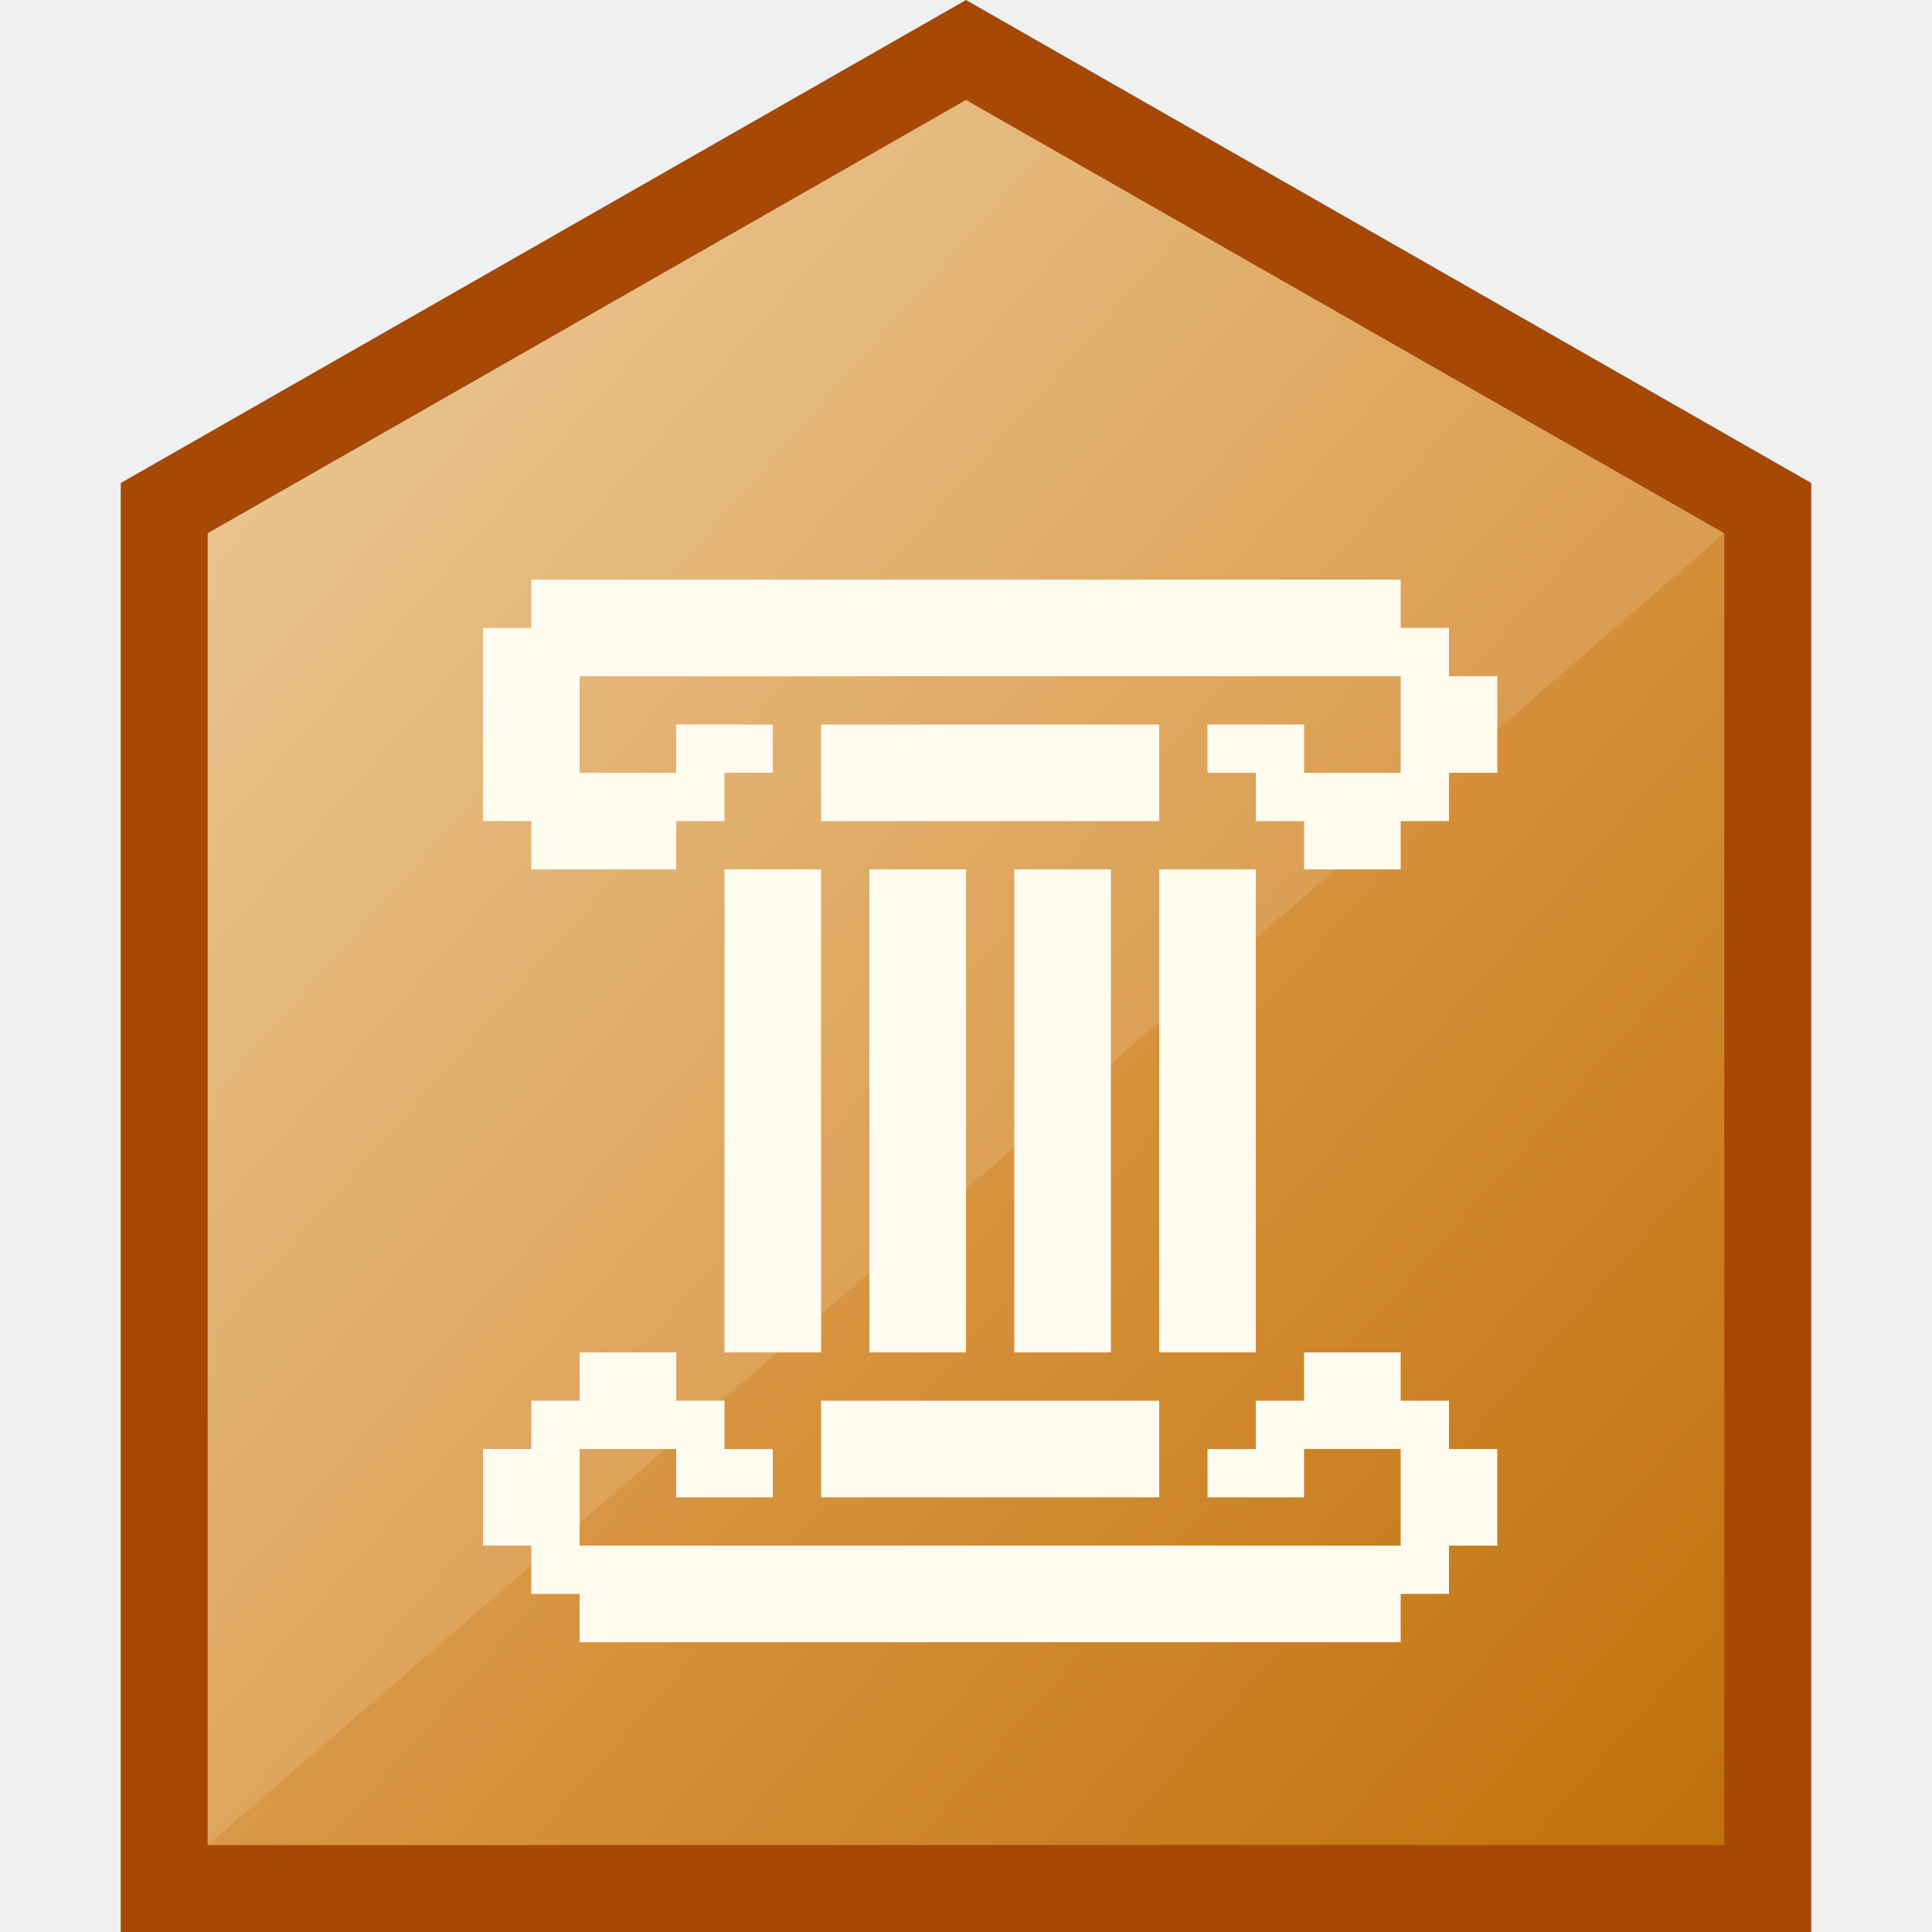
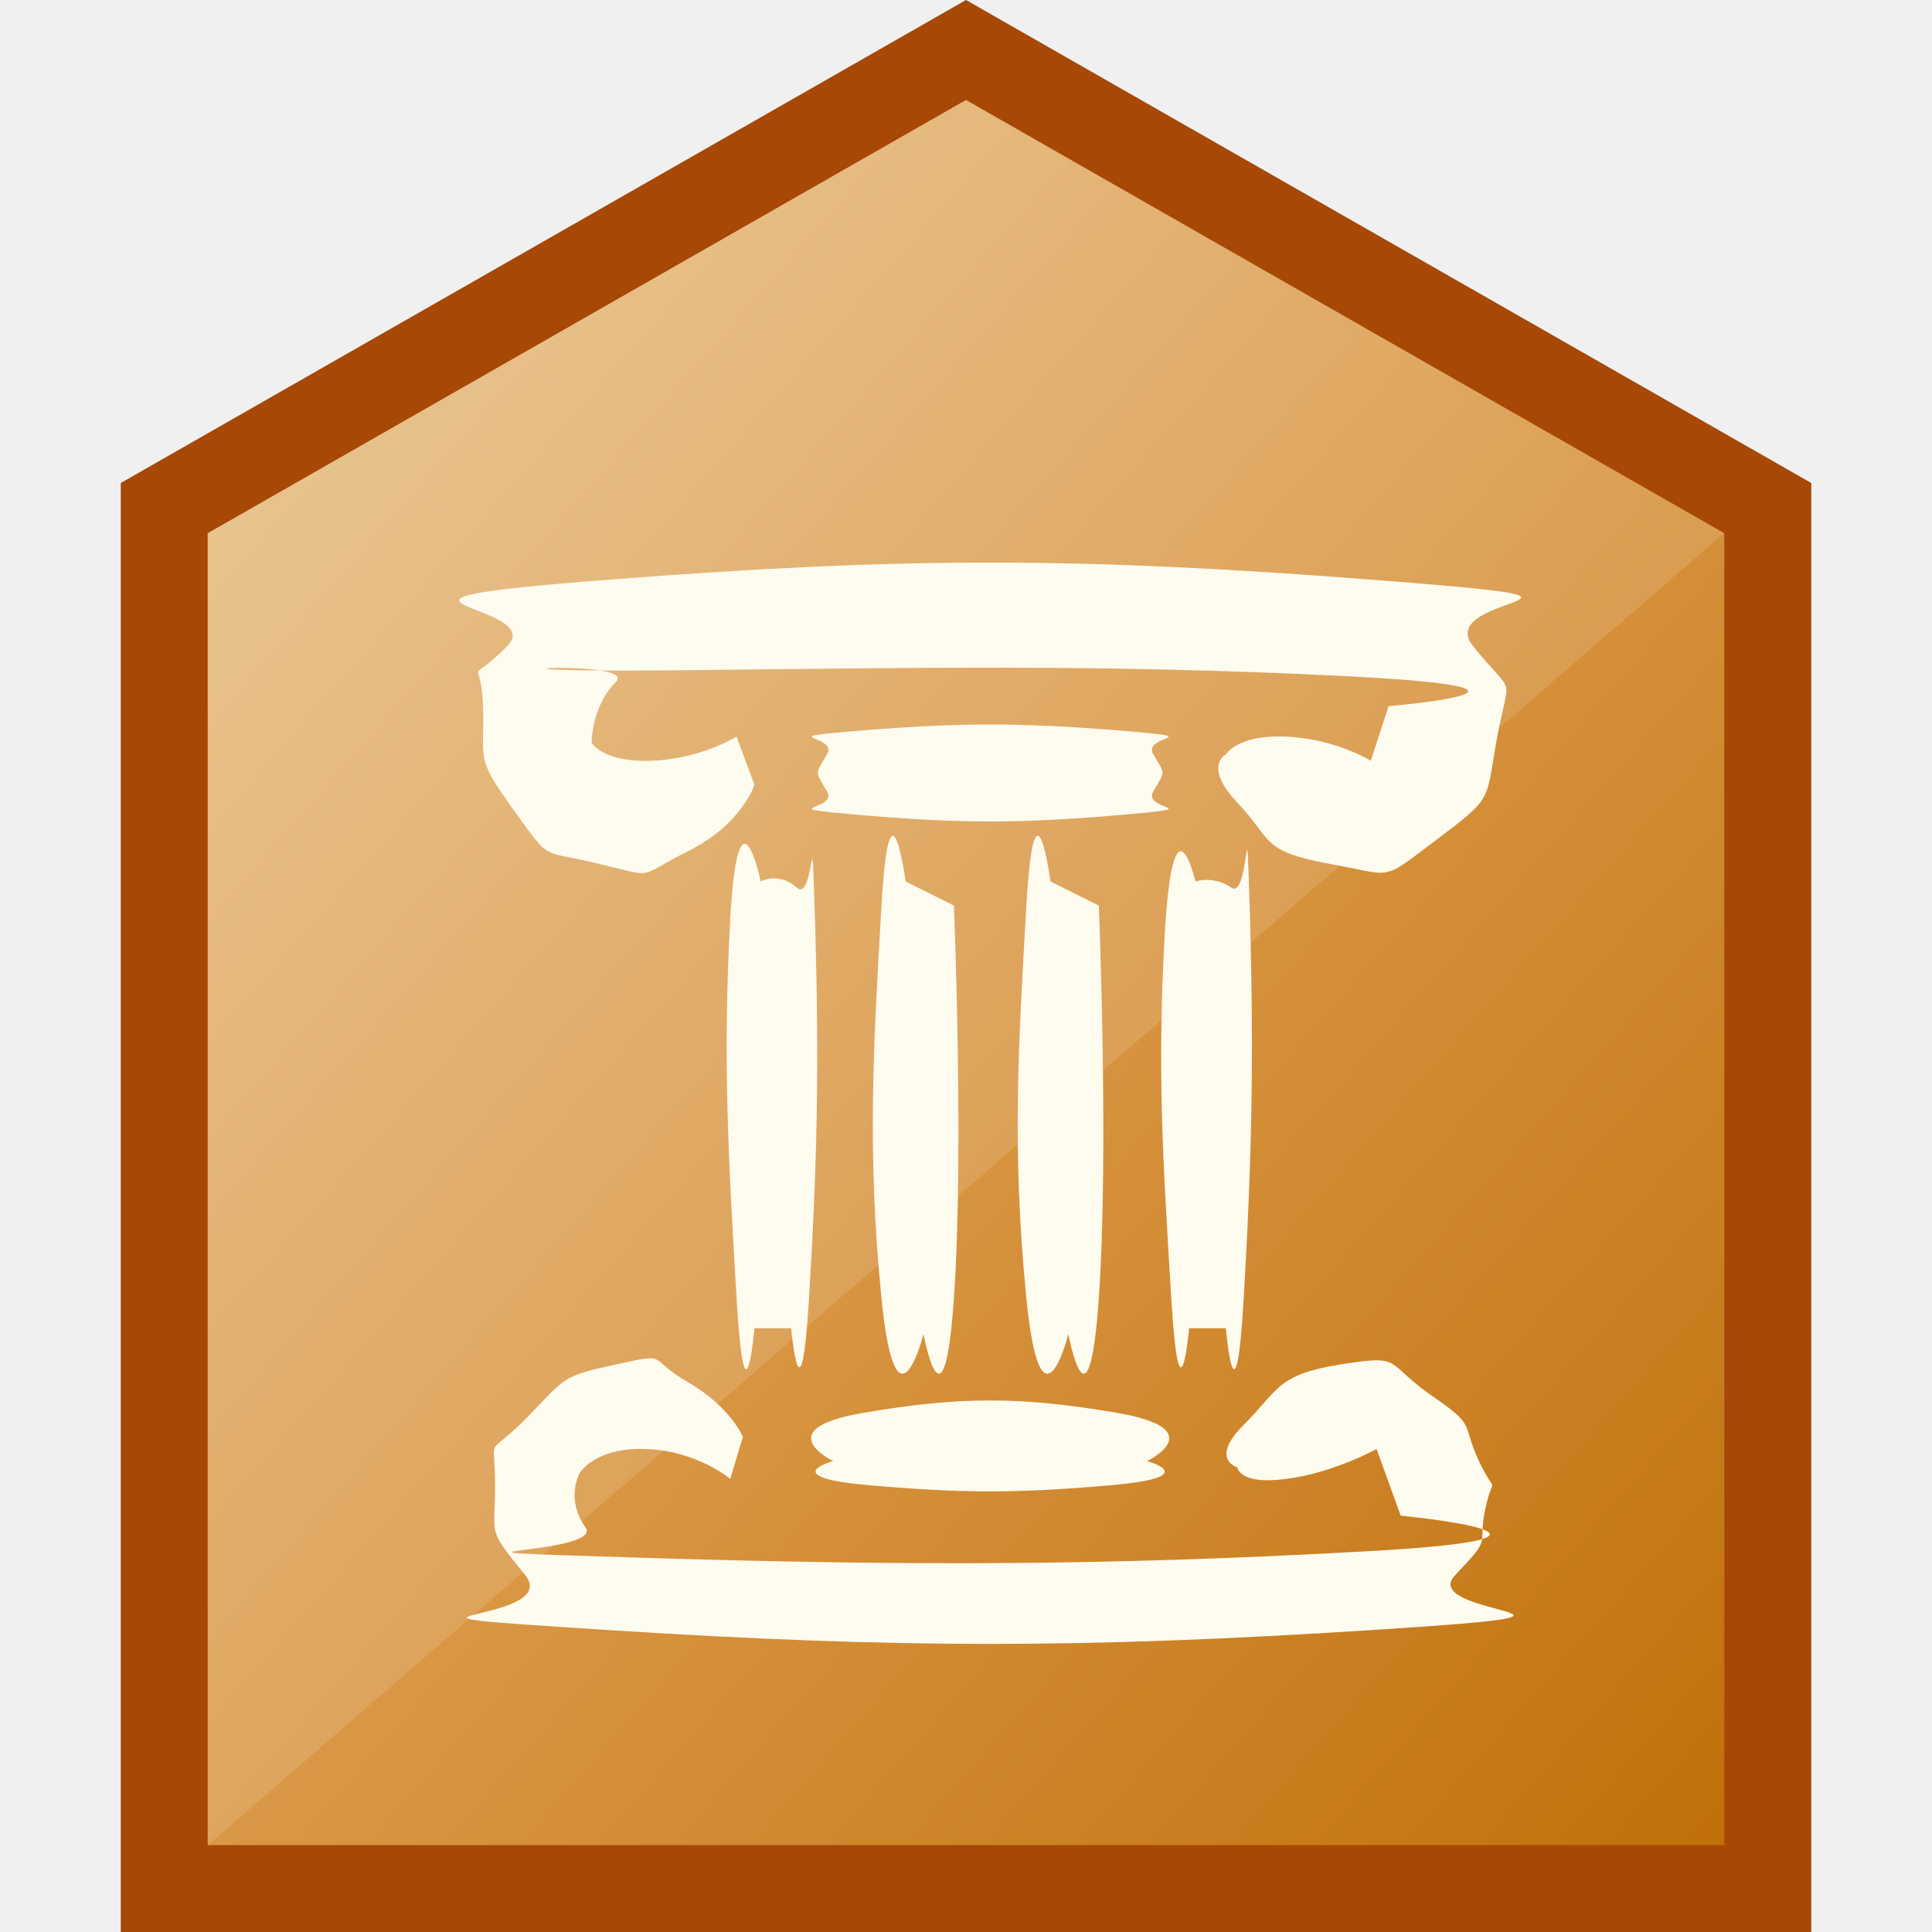
<svg xmlns="http://www.w3.org/2000/svg" viewBox="0 0 40 40" role="img" aria-label="stability">
  <defs>
    <linearGradient id="b" x1="0" y1="0" x2="1" y2="1">
      <stop offset="0" stop-color="#E9C68F" />
      <stop offset=".55" stop-color="#D89440" />
      <stop offset="1" stop-color="#BF700A" />
    </linearGradient>
  </defs>
  <path fill="#A74806" d="M20 0L37.5 10V40H2.5V10Z" />
  <path fill="url(#b)" d="M20 2.07L35.7 11.04V38.2H4.3V11.04Z" />
  <path fill="#fff" fill-opacity=".13" d="M20 2.07L35.7 11.04L4.3 38.2V11.04Z" />
-   <path fill="#FEFBEF" fill-rule="evenodd" d="M11 12L29 12L29 13L30 13L30 14L31 14L31 16L30 16L30 17L29 17L29 18L27 18L27 17L26 17L26 16L25 16L25 15L27 15L27 16L29 16L29 14L12 14L12 16L14 16L14 15L16 15L16 16L15 16L15 17L14 17L14 18L11 18L11 17L10 17L10 13L11 13L11 12ZM12 28L14 28L14 29L15 29L15 30L16 30L16 31L14 31L14 30L12 30L12 32L29 32L29 30L27 30L27 31L25 31L25 30L26 30L26 29L27 29L27 28L29 28L29 29L30 29L30 30L31 30L31 32L30 32L30 33L29 33L29 34L12 34L12 33L11 33L11 32L10 32L10 30L11 30L11 29L12 29L12 28ZM15 18L17 18L17 28L15 28L15 18ZM18 18L20 18L20 28L18 28L18 18ZM21 18L23 18L23 28L21 28L21 18ZM24 18L26 18L26 28L24 28L24 18ZM17 15L24 15L24 17L17 17L17 15ZM17 29L24 29L24 31L17 31L17 29Z" />
+   <path fill="#FEFBEF" fill-rule="evenodd" d="M12.62 12C18.7 11.53 22.3 11.53 28.38 12C34.45 12.47 29.61 12.27 30.5 13.38C31.39 14.48 31.25 13.89 31 15.25C30.75 16.61 30.94 16.48 29.75 17.38C28.56 18.27 28.9 18.13 27.5 17.88C26.1 17.62 26.35 17.39 25.62 16.62C24.9 15.86 25.38 15.62 25.38 15.62C25.38 15.62 25.61 15.21 26.62 15.25C27.64 15.29 28.38 15.75 28.38 15.75L28.75 14.62C28.75 14.62 32.98 14.26 27.88 14C22.77 13.74 18.89 13.83 13.75 13.88C8.61 13.92 13.26 13.62 12.75 14.12C12.24 14.63 12.25 15.38 12.25 15.38C12.25 15.38 12.48 15.79 13.5 15.75C14.52 15.71 15.25 15.25 15.25 15.25L15.62 16.25C15.62 16.25 15.36 17.07 14.25 17.62C13.14 18.18 13.61 18.17 12.38 17.88C11.14 17.58 11.43 17.86 10.62 16.75C9.82 15.64 10.04 15.77 10 14.62C9.96 13.48 9.61 14.27 10.5 13.38C11.39 12.48 6.55 12.47 12.62 12ZM12.75 28.25C13.9 28 13.36 28.11 14.25 28.62C15.14 29.14 15.38 29.75 15.38 29.75L15.12 30.62C15.12 30.62 14.44 30.04 13.38 30C12.31 29.96 12 30.5 12 30.5C12 30.5 11.7 31.03 12.12 31.62C12.55 32.22 7.77 32.08 13.25 32.25C18.73 32.42 22.89 32.42 28.25 32.12C33.61 31.83 29 31.38 29 31.38L28.5 30C28.5 30 27.6 30.5 26.62 30.62C25.65 30.75 25.62 30.38 25.62 30.38C25.62 30.38 25.03 30.22 25.75 29.5C26.47 28.78 26.43 28.46 27.75 28.25C29.07 28.04 28.65 28.2 29.62 28.88C30.6 29.55 30.24 29.44 30.62 30.25C31.01 31.06 30.92 30.44 30.75 31.25C30.58 32.06 30.93 31.77 30.12 32.62C29.32 33.48 34.33 33.37 28.38 33.75C22.43 34.13 18.57 34.13 12.62 33.75C6.67 33.37 11.68 33.65 10.88 32.62C10.07 31.61 10.25 31.86 10.25 30.75C10.25 29.64 10.03 30.23 10.88 29.38C11.72 28.52 11.6 28.5 12.75 28.25ZM15.75 18.25C15.75 18.25 16.12 18.04 16.5 18.38C16.88 18.71 16.79 16.36 16.88 19.25C16.96 22.14 16.92 24.07 16.75 26.88C16.58 29.68 16.38 27.5 16.38 27.5L15.62 27.5C15.62 27.5 15.42 29.77 15.25 26.88C15.08 23.98 14.96 21.93 15.12 19C15.29 16.07 15.75 18.25 15.75 18.25ZM24.75 18.25C24.75 18.25 25.12 18.12 25.5 18.38C25.88 18.63 25.79 16.11 25.88 19C25.96 21.89 25.92 23.98 25.75 26.88C25.58 29.77 25.38 27.5 25.38 27.5L24.62 27.5C24.62 27.5 24.42 29.68 24.25 26.88C24.08 24.07 23.95 22.18 24.12 19.25C24.3 16.32 24.75 18.25 24.75 18.25ZM18.75 18.25L19.75 18.75C19.75 18.75 19.96 23.86 19.75 26.88C19.54 29.89 19.12 27.62 19.12 27.62C19.12 27.62 18.55 29.89 18.25 26.88C17.95 23.86 18.08 21.68 18.25 18.75C18.42 15.82 18.75 18.25 18.75 18.25ZM21.75 18.25L22.75 18.75C22.75 18.75 22.96 23.86 22.75 26.88C22.54 29.89 22.12 27.62 22.12 27.62C22.12 27.62 21.55 29.89 21.25 26.88C20.95 23.86 21.08 21.68 21.25 18.75C21.42 15.82 21.75 18.25 21.75 18.25ZM17.88 15.12C19.91 14.96 21.09 14.96 23.12 15.12C25.16 15.29 23.62 15.2 23.88 15.62C24.13 16.05 24.13 15.95 23.88 16.38C23.62 16.8 25.16 16.7 23.12 16.88C21.09 17.05 19.91 17.05 17.88 16.88C15.84 16.7 17.38 16.8 17.12 16.38C16.87 15.95 16.87 16.05 17.12 15.62C17.38 15.2 15.84 15.29 17.88 15.12ZM17.88 29.25C19.87 28.91 21.13 28.91 23.12 29.25C25.12 29.59 23.75 30.25 23.75 30.25C23.75 30.25 24.95 30.58 23 30.75C21.05 30.92 19.95 30.92 18 30.75C16.05 30.58 17.25 30.25 17.25 30.25C17.25 30.25 15.88 29.59 17.88 29.25Z" />
</svg>
